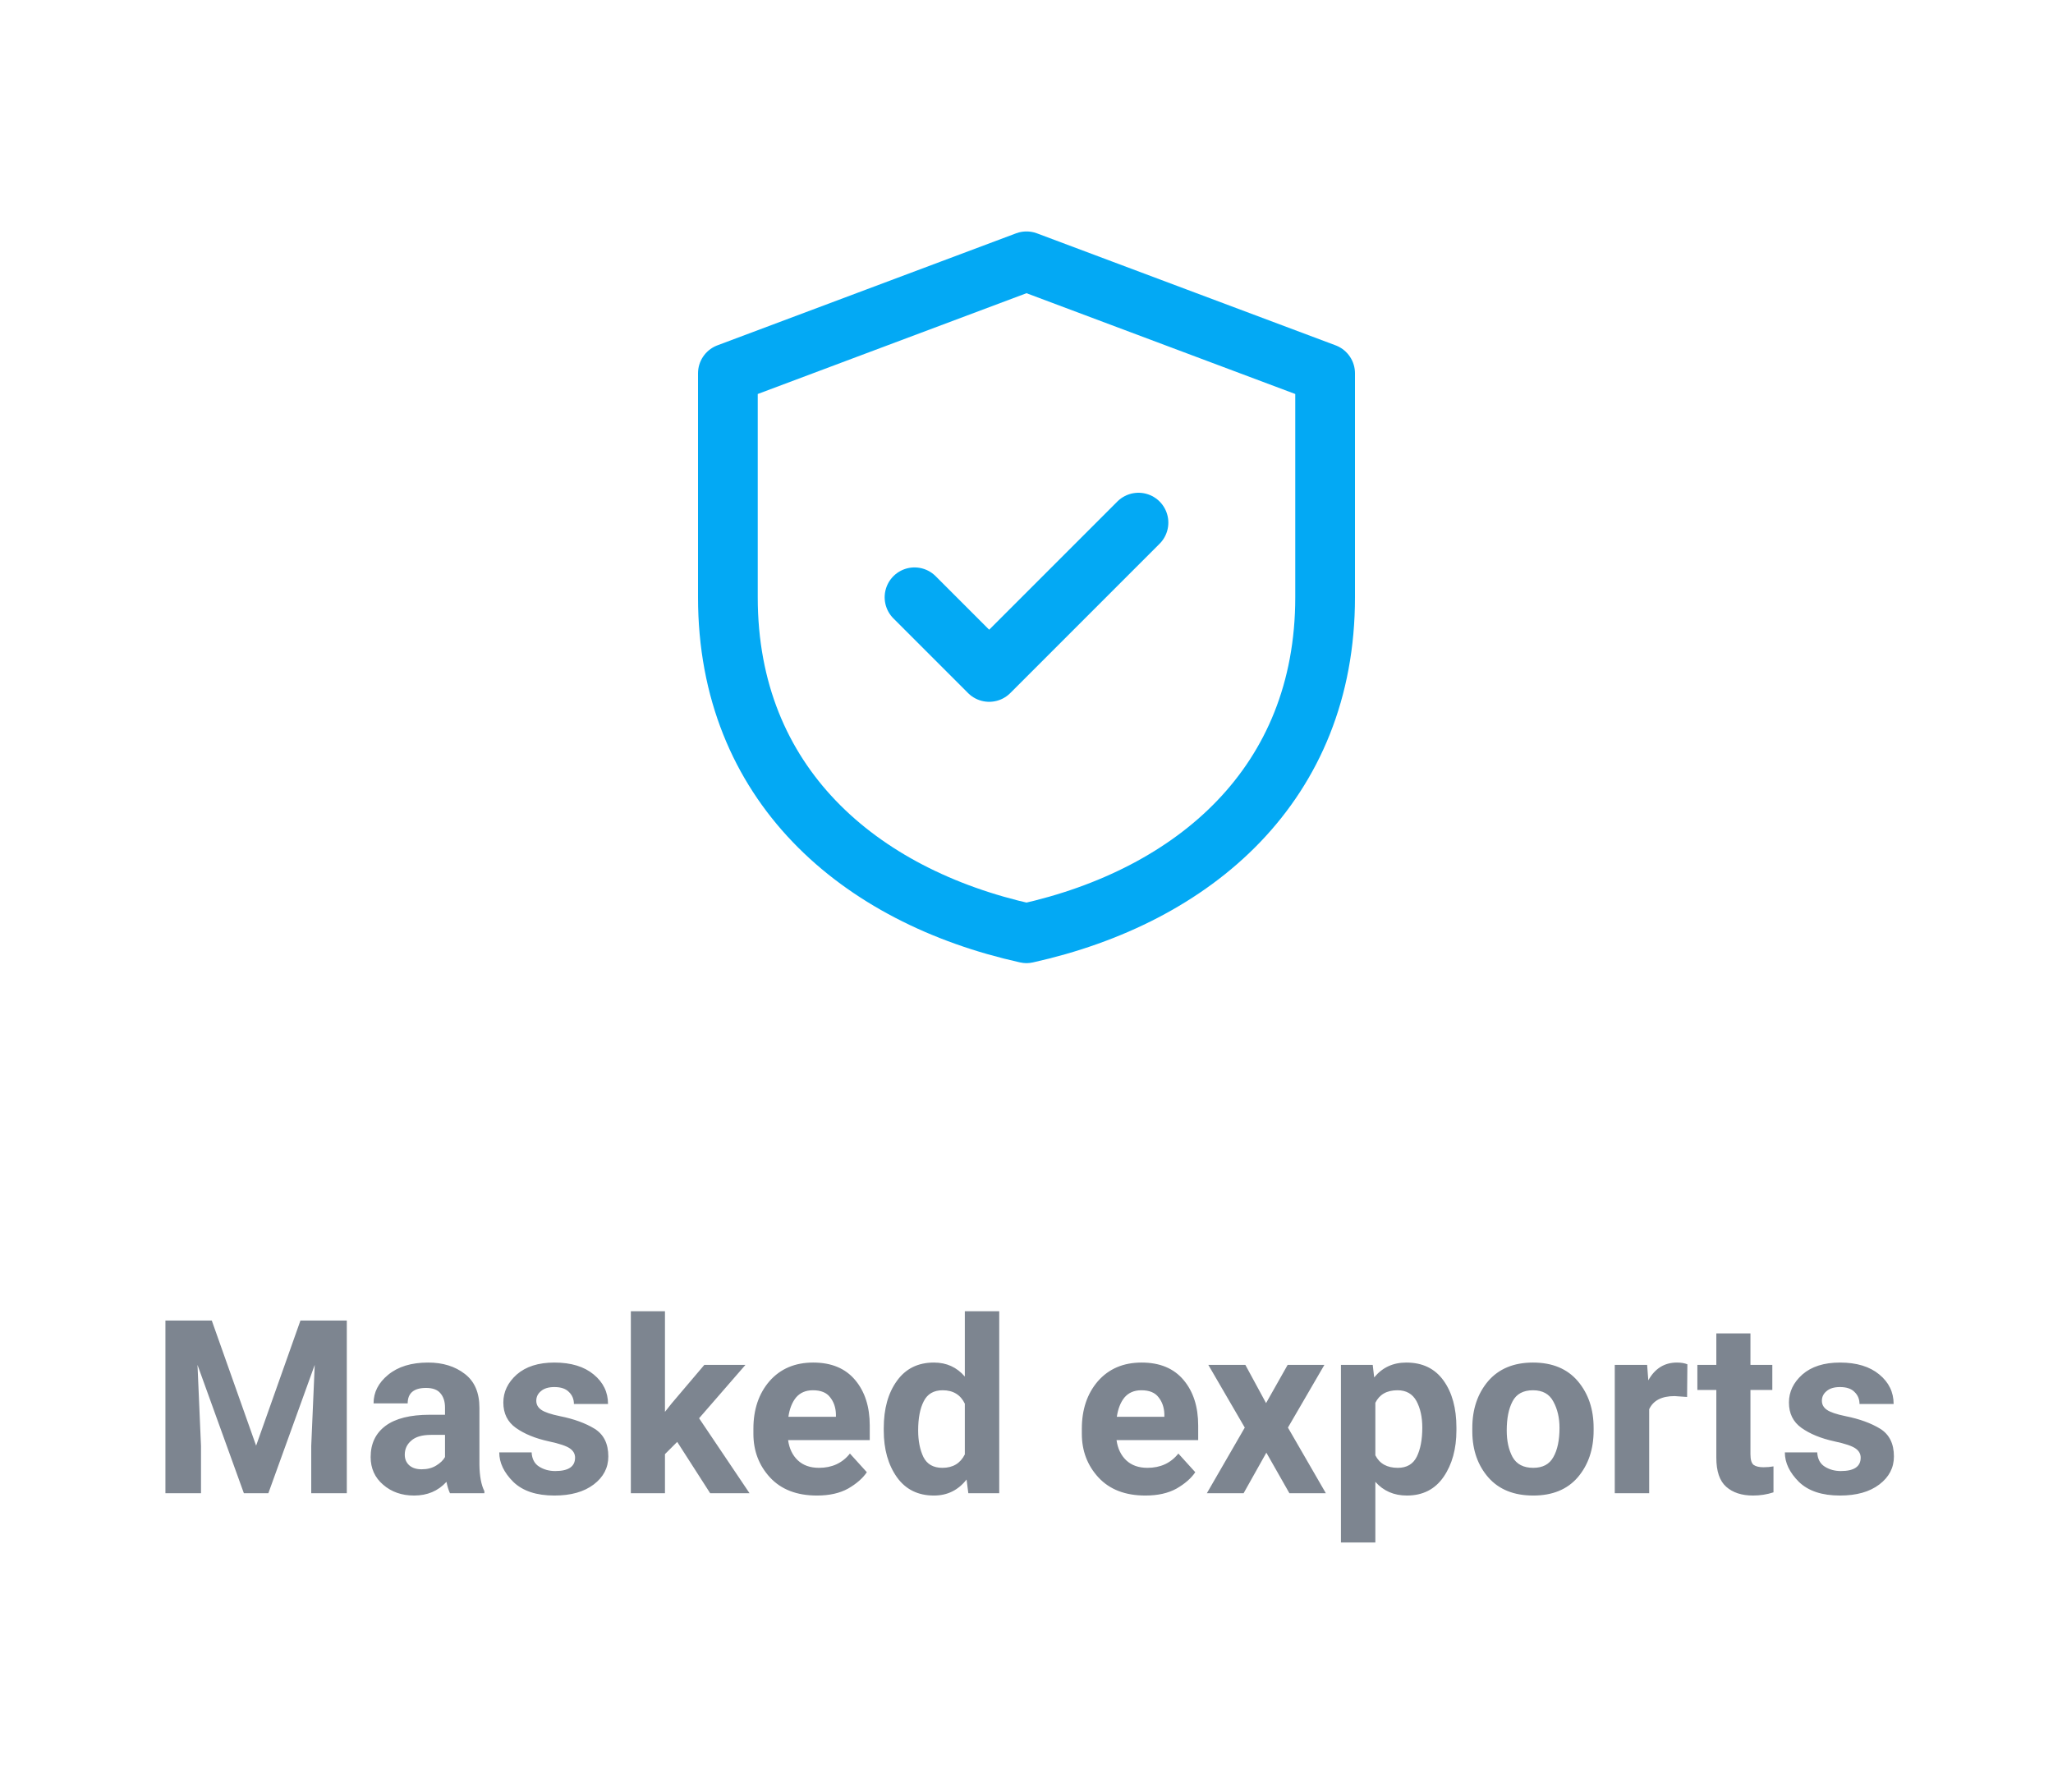
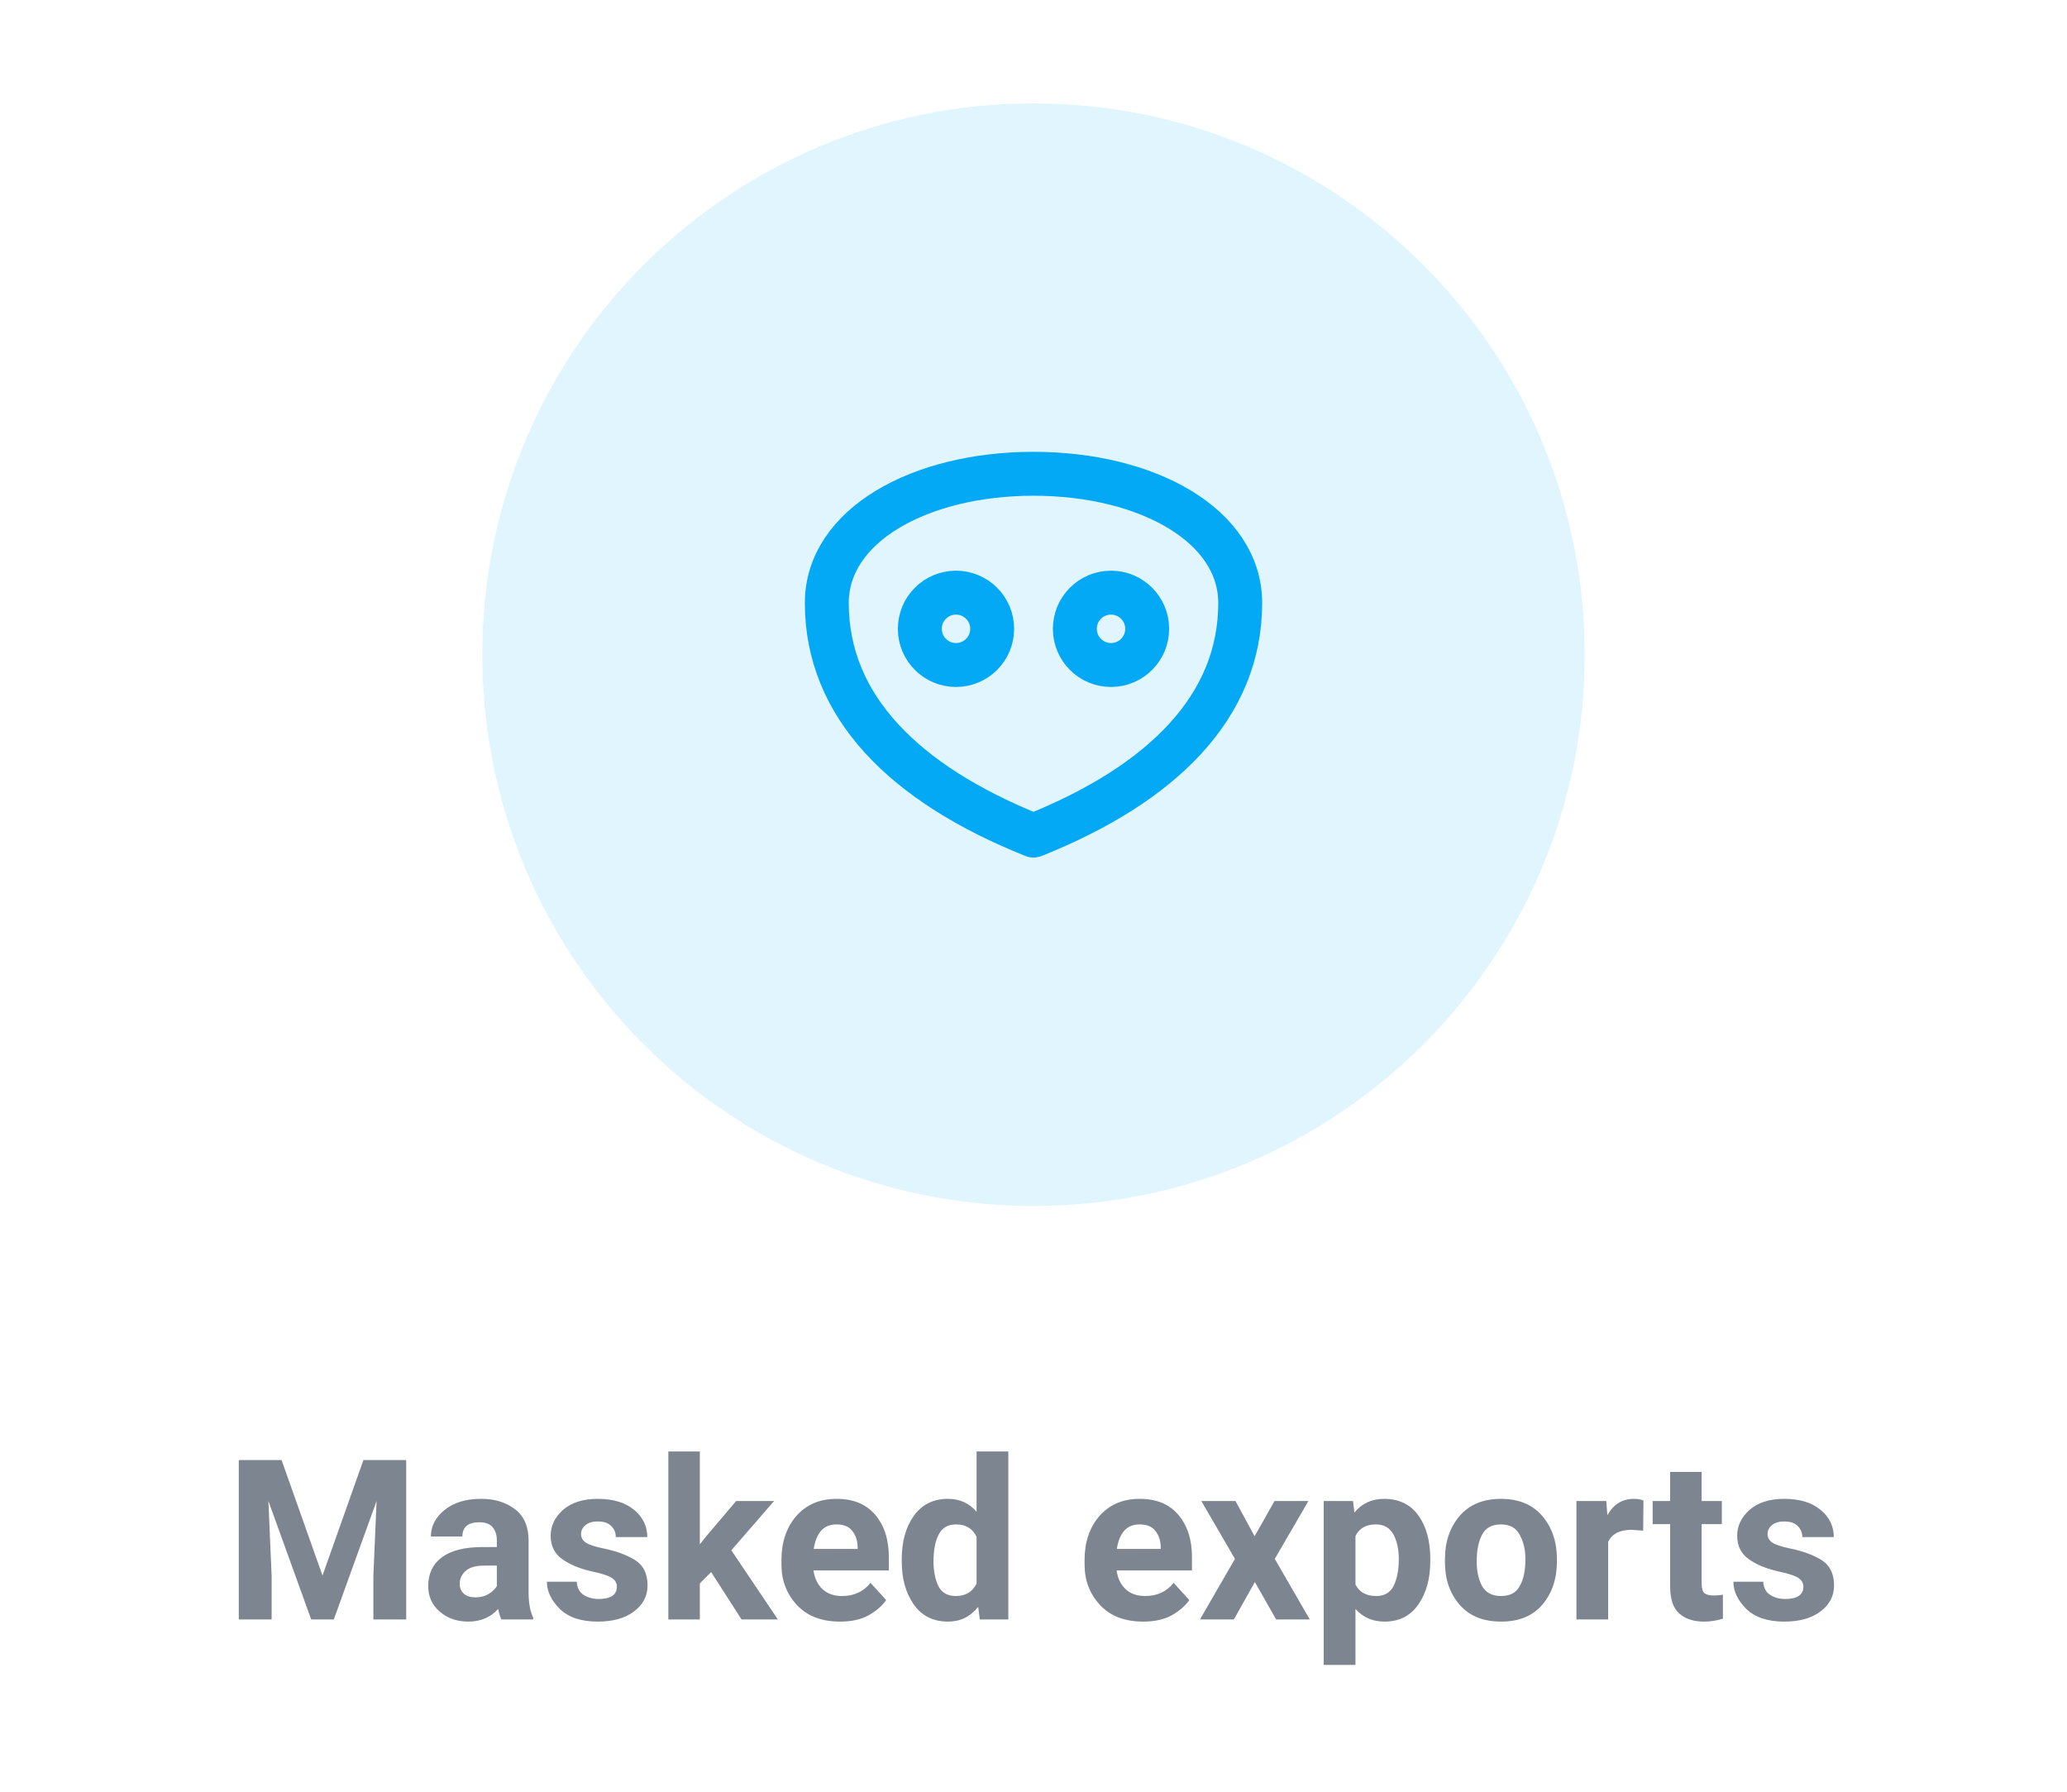
- <svg xmlns="http://www.w3.org/2000/svg" width="110" height="96" viewBox="0 0 110 96" role="img" aria-label="Masked exports">
-   <g transform="translate(31 8) scale(2)" fill="none" stroke="#03a9f4" stroke-width="1.6" stroke-linecap="round" stroke-linejoin="round">
-     <path d="M12 3l8 3v6c0 5-3.5 8-8 9-4.5-1-8-4-8-9V6z" />
-     <path d="M9 12l2 2 4-4" />
+ <svg xmlns="http://www.w3.org/2000/svg" width="120" height="104" viewBox="0 0 120 104" role="img" aria-label="Exports masked before they are created">
+   <circle cx="60" cy="38" r="32" fill="#03a9f4" fill-opacity=".12" />
+   <g transform="translate(42 20) scale(1.5)" fill="none" stroke="#03a9f4" stroke-width="1.7" stroke-linecap="round" stroke-linejoin="round">
+     <path d="M4 10c0-3 3.6-5 8-5s8 2 8 5c0 4-3 7-8 9-5-2-8-5-8-9z" />
+     <circle cx="9" cy="11" r="1.4" />
+     <circle cx="15" cy="11" r="1.4" />
  </g>
-   <text x="55" y="80" text-anchor="middle" font-family="Segoe UI, Roboto, Helvetica, Arial, sans-serif" font-size="13" font-weight="600" fill="#7d8590">Masked exports</text>
+   <text x="60" y="94" text-anchor="middle" font-family="Segoe UI, Roboto, Helvetica, Arial, sans-serif" font-size="13" font-weight="600" fill="#7d8590">Masked exports</text>
</svg>
